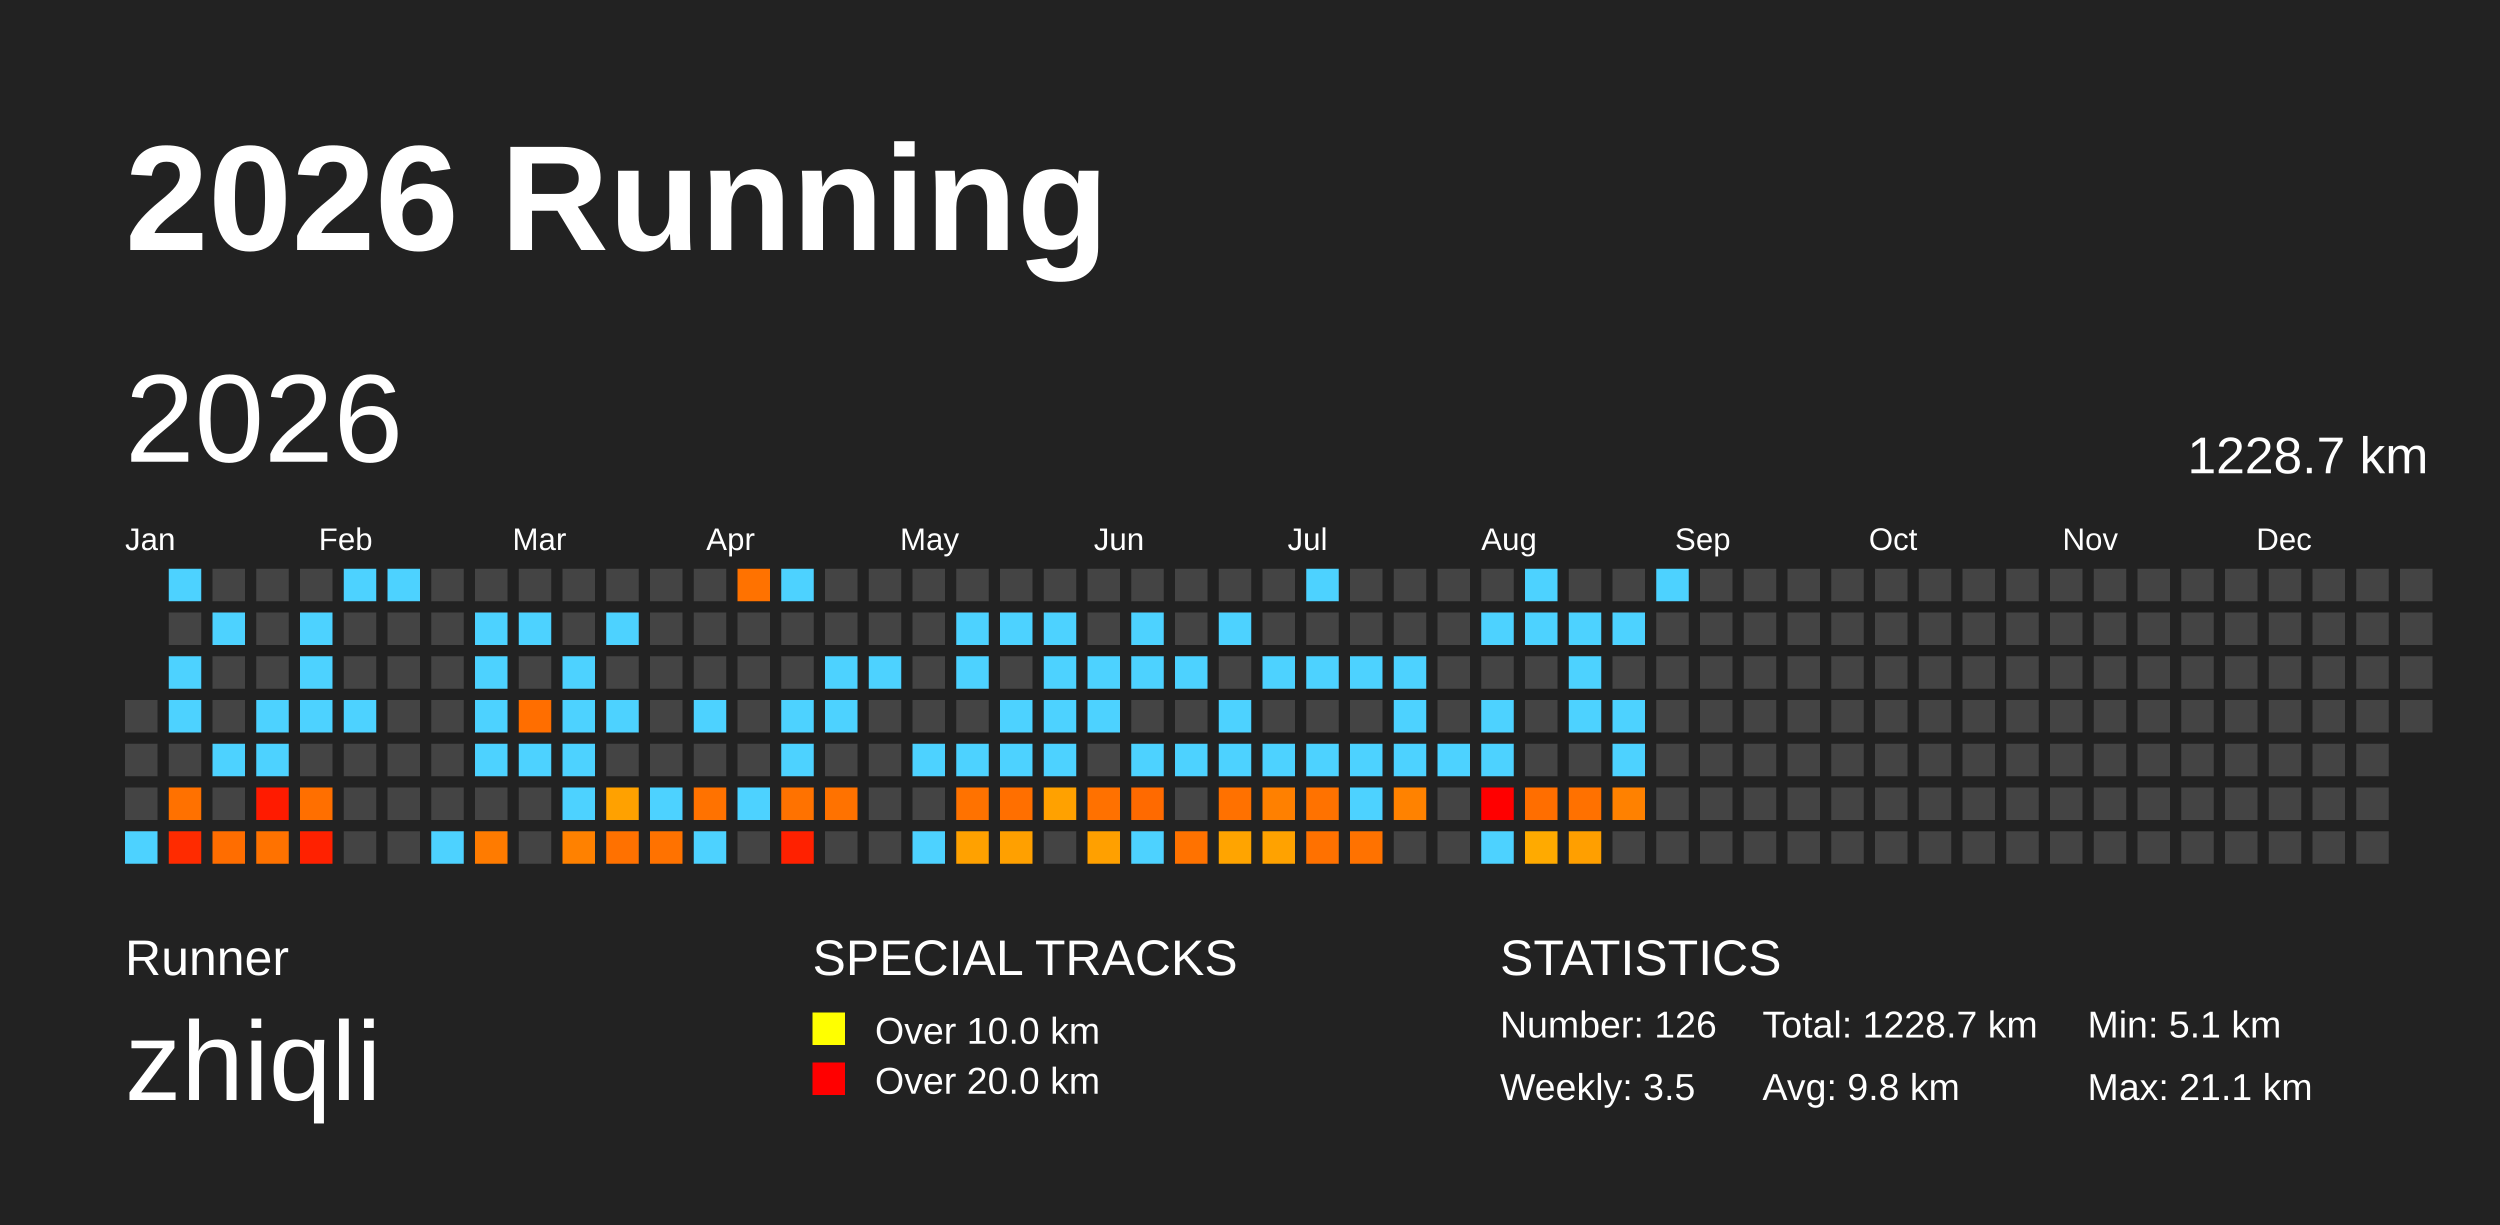
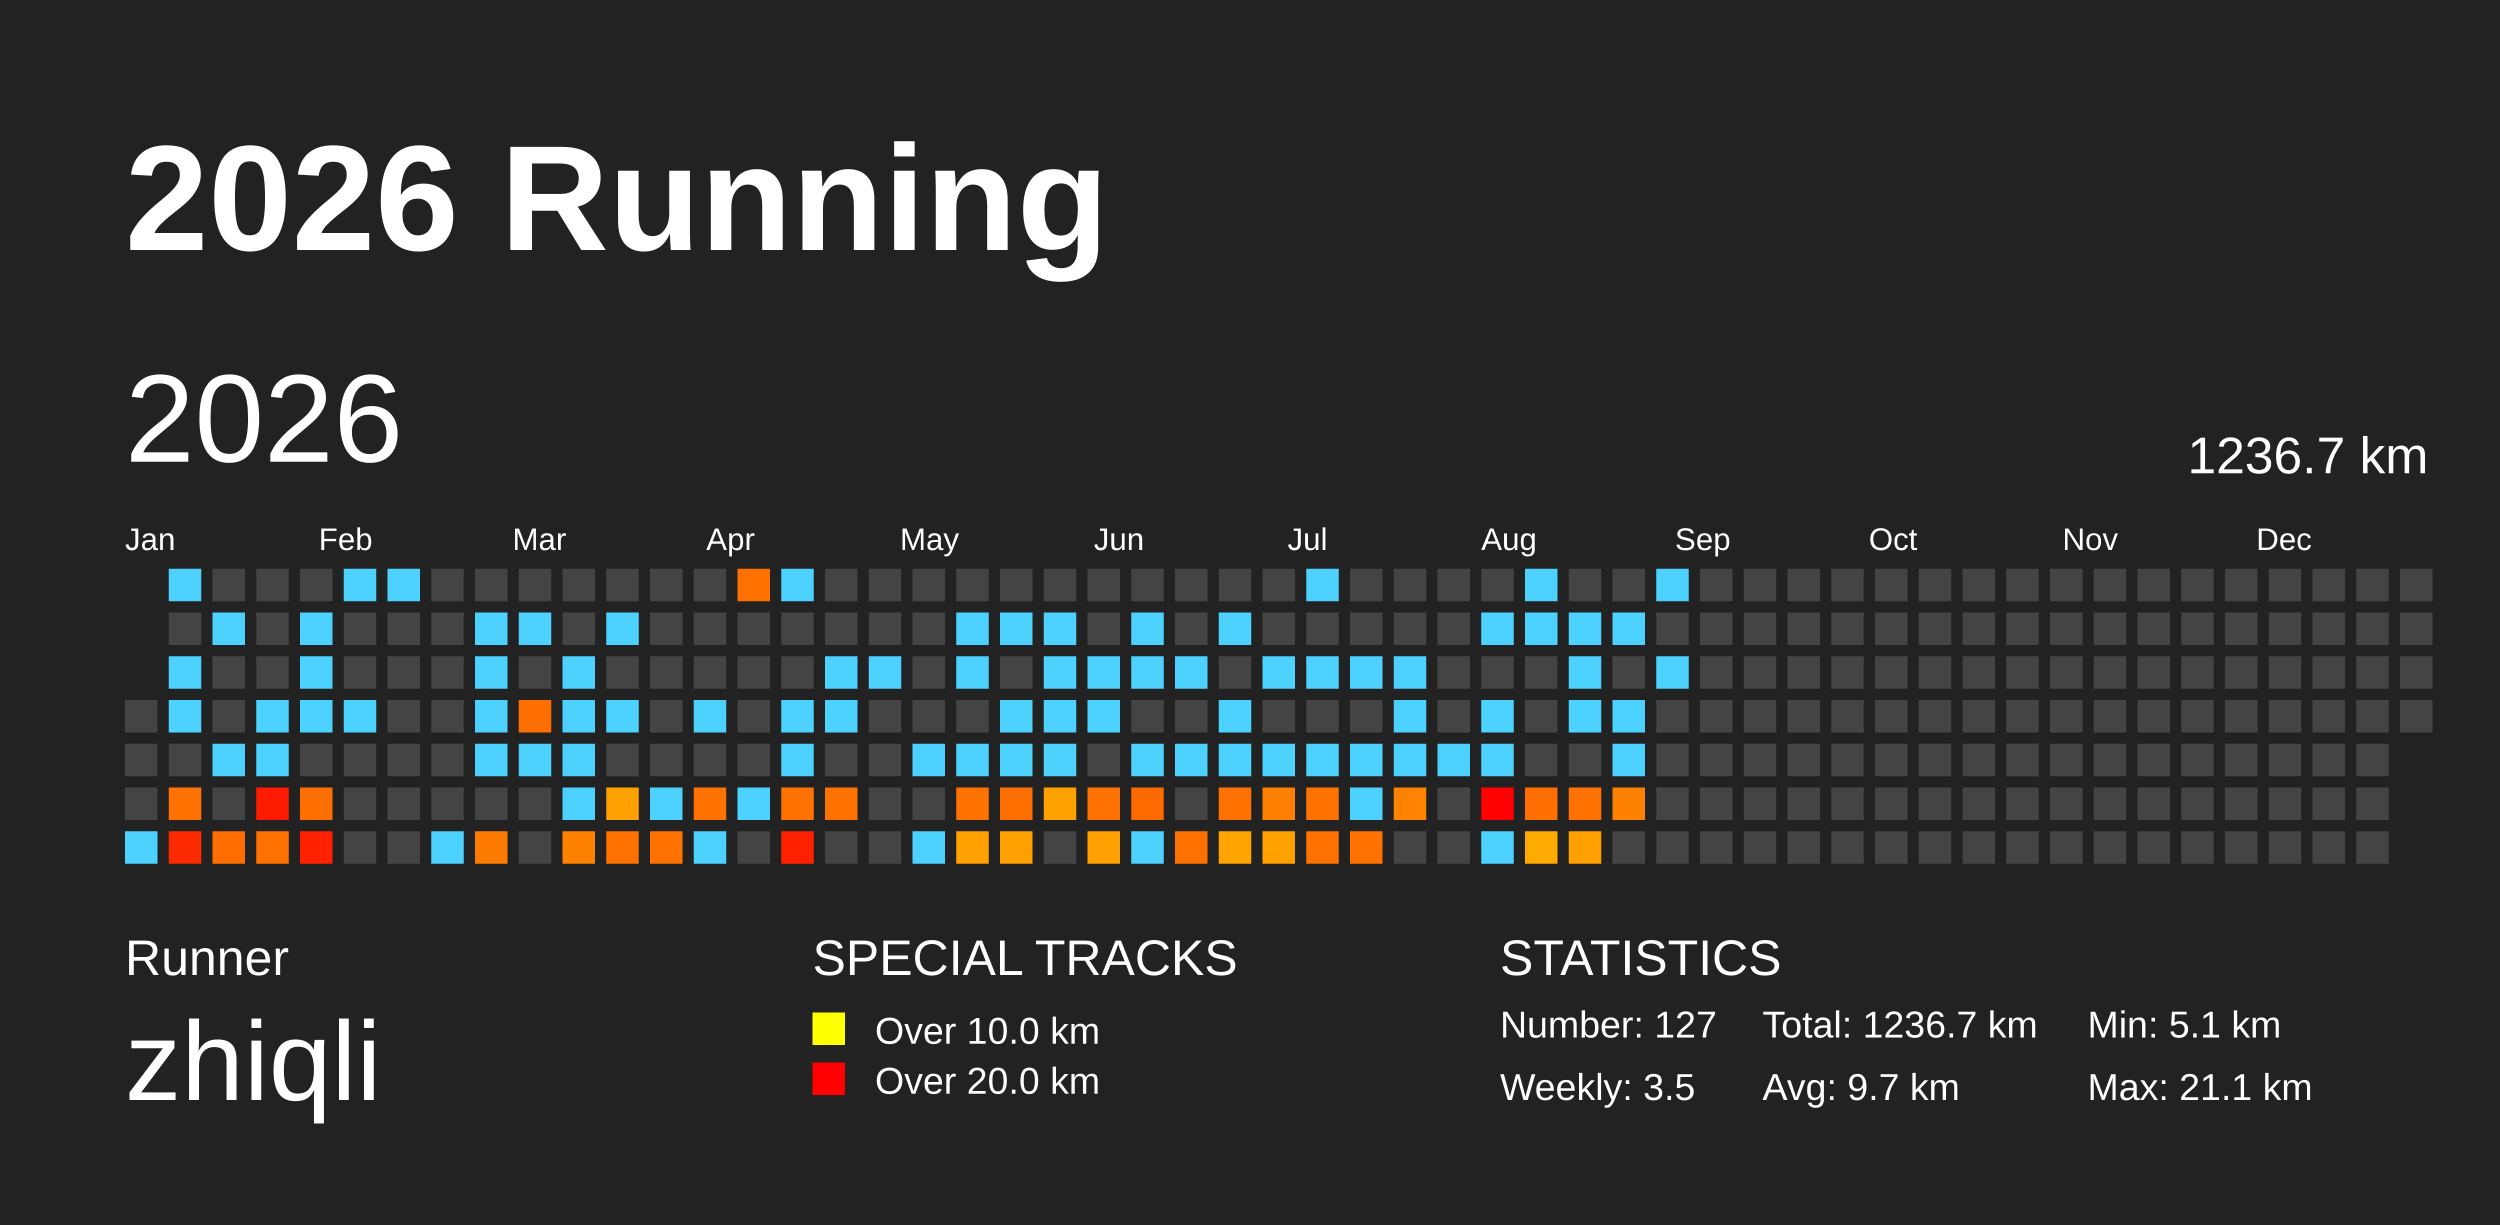
<svg xmlns="http://www.w3.org/2000/svg" baseProfile="full" height="98mm" version="1.1" viewBox="0,0,200,98" width="200mm">
  <defs />
  <rect fill="#222222" height="98" width="200" x="0" y="0" />
  <text fill="#FFFFFF" style="font-size:12px; font-family:Arial; font-weight:bold;" x="10" y="20">2026 Running</text>
  <text fill="#FFFFFF" style="font-size:4px; font-family:Arial" x="10" y="78">Runner</text>
  <text fill="#FFFFFF" style="font-size:9px; font-family:Arial" x="10" y="88">zhiqli</text>
  <text fill="#FFFFFF" style="font-size:4px; font-family:Arial" x="65" y="78">SPECIAL TRACKS</text>
  <rect fill="yellow" height="2.6" width="2.6" x="65" y="81" />
  <text fill="#FFFFFF" style="font-size:3px; font-family:Arial" x="70" y="83.5">Over 10.0 km</text>
  <rect fill="red" height="2.6" width="2.6" x="65" y="85" />
  <text fill="#FFFFFF" style="font-size:3px; font-family:Arial" x="70" y="87.5">Over 20.0 km</text>
  <text fill="#FFFFFF" style="font-size:4px; font-family:Arial" x="120" y="78">STATISTICS</text>
-   <text fill="#FFFFFF" style="font-size:3px; font-family:Arial" x="120" y="83">Number: 126</text>
+   <text fill="#FFFFFF" style="font-size:3px; font-family:Arial" x="120" y="83">Number: 127</text>
  <text fill="#FFFFFF" style="font-size:3px; font-family:Arial" x="120" y="88">Weekly: 3.5</text>
-   <text fill="#FFFFFF" style="font-size:3px; font-family:Arial" x="141" y="83">Total: 1228.7 km</text>
-   <text fill="#FFFFFF" style="font-size:3px; font-family:Arial" x="141" y="88">Avg: 9.8 km</text>
+   <text fill="#FFFFFF" style="font-size:3px; font-family:Arial" x="141" y="83">Total: 1236.7 km</text>
+   <text fill="#FFFFFF" style="font-size:3px; font-family:Arial" x="141" y="88">Avg: 9.7 km</text>
  <text fill="#FFFFFF" style="font-size:3px; font-family:Arial" x="167" y="83">Min: 5.1 km</text>
  <text fill="#FFFFFF" style="font-size:3px; font-family:Arial" x="167" y="88">Max: 21.1 km</text>
  <text dominant-baseline="hanging" fill="#FFFFFF" style="font-size:10.0px; font-family:Arial;" x="10" y="30">2026</text>
-   <text dominant-baseline="hanging" fill="#FFFFFF" style="font-size:4.125px; font-family:Arial;" x="175" y="35">1228.7 km</text>
+   <text dominant-baseline="hanging" fill="#FFFFFF" style="font-size:4.125px; font-family:Arial;" x="175" y="35">1236.7 km</text>
  <text fill="#FFFFFF" style="font-size:2.5px; font-family:Arial" x="10.0" y="44">Jan</text>
  <text fill="#FFFFFF" style="font-size:2.5px; font-family:Arial" x="25.5" y="44">Feb</text>
  <text fill="#FFFFFF" style="font-size:2.5px; font-family:Arial" x="41.0" y="44">Mar</text>
  <text fill="#FFFFFF" style="font-size:2.5px; font-family:Arial" x="56.5" y="44">Apr</text>
  <text fill="#FFFFFF" style="font-size:2.5px; font-family:Arial" x="72.0" y="44">May</text>
  <text fill="#FFFFFF" style="font-size:2.5px; font-family:Arial" x="87.5" y="44">Jun</text>
  <text fill="#FFFFFF" style="font-size:2.5px; font-family:Arial" x="103.0" y="44">Jul</text>
  <text fill="#FFFFFF" style="font-size:2.5px; font-family:Arial" x="118.5" y="44">Aug</text>
  <text fill="#FFFFFF" style="font-size:2.5px; font-family:Arial" x="134.0" y="44">Sep</text>
  <text fill="#FFFFFF" style="font-size:2.5px; font-family:Arial" x="149.5" y="44">Oct</text>
  <text fill="#FFFFFF" style="font-size:2.5px; font-family:Arial" x="165.0" y="44">Nov</text>
  <text fill="#FFFFFF" style="font-size:2.5px; font-family:Arial" x="180.5" y="44">Dec</text>
  <rect fill="#444444" height="2.6" width="2.6" x="10.0" y="56.0" />
  <rect fill="#444444" height="2.6" width="2.6" x="10.0" y="59.5" />
  <rect fill="#444444" height="2.6" width="2.6" x="10.0" y="63.0" />
  <rect fill="#4dd2ff" height="2.6" width="2.6" x="10.0" y="66.5" />
  <rect fill="#4dd2ff" height="2.6" width="2.6" x="13.5" y="45.5" />
  <rect fill="#444444" height="2.6" width="2.6" x="13.5" y="49.0" />
  <rect fill="#4dd2ff" height="2.6" width="2.6" x="13.5" y="52.5" />
  <rect fill="#4dd2ff" height="2.6" width="2.6" x="13.5" y="56.0" />
  <rect fill="#444444" height="2.6" width="2.6" x="13.5" y="59.5" />
  <rect fill="#ff7100" height="2.6" width="2.6" x="13.5" y="63.0" />
  <rect fill="#ff2b00" height="2.6" width="2.6" x="13.5" y="66.5" />
  <rect fill="#444444" height="2.6" width="2.6" x="17.0" y="45.5" />
  <rect fill="#4dd2ff" height="2.6" width="2.6" x="17.0" y="49.0" />
  <rect fill="#444444" height="2.6" width="2.6" x="17.0" y="52.5" />
  <rect fill="#444444" height="2.6" width="2.6" x="17.0" y="56.0" />
  <rect fill="#4dd2ff" height="2.6" width="2.6" x="17.0" y="59.5" />
  <rect fill="#444444" height="2.6" width="2.6" x="17.0" y="63.0" />
  <rect fill="#ff6d00" height="2.6" width="2.6" x="17.0" y="66.5" />
  <rect fill="#444444" height="2.6" width="2.6" x="20.5" y="45.5" />
  <rect fill="#444444" height="2.6" width="2.6" x="20.5" y="49.0" />
  <rect fill="#444444" height="2.6" width="2.6" x="20.5" y="52.5" />
  <rect fill="#4dd2ff" height="2.6" width="2.6" x="20.5" y="56.0" />
  <rect fill="#4dd2ff" height="2.6" width="2.6" x="20.5" y="59.5" />
  <rect fill="#ff1b00" height="2.6" width="2.6" x="20.5" y="63.0" />
  <rect fill="#ff7200" height="2.6" width="2.6" x="20.5" y="66.5" />
  <rect fill="#444444" height="2.6" width="2.6" x="24.0" y="45.5" />
  <rect fill="#4dd2ff" height="2.6" width="2.6" x="24.0" y="49.0" />
  <rect fill="#4dd2ff" height="2.6" width="2.6" x="24.0" y="52.5" />
  <rect fill="#4dd2ff" height="2.6" width="2.6" x="24.0" y="56.0" />
  <rect fill="#444444" height="2.6" width="2.6" x="24.0" y="59.5" />
  <rect fill="#ff6f00" height="2.6" width="2.6" x="24.0" y="63.0" />
  <rect fill="#ff2100" height="2.6" width="2.6" x="24.0" y="66.5" />
  <rect fill="#4dd2ff" height="2.6" width="2.6" x="27.5" y="45.5" />
  <rect fill="#444444" height="2.6" width="2.6" x="27.5" y="49.0" />
  <rect fill="#444444" height="2.6" width="2.6" x="27.5" y="52.5" />
  <rect fill="#4dd2ff" height="2.6" width="2.6" x="27.5" y="56.0" />
  <rect fill="#444444" height="2.6" width="2.6" x="27.5" y="59.5" />
  <rect fill="#444444" height="2.6" width="2.6" x="27.5" y="63.0" />
  <rect fill="#444444" height="2.6" width="2.6" x="27.5" y="66.5" />
  <rect fill="#4dd2ff" height="2.6" width="2.6" x="31.0" y="45.5" />
  <rect fill="#444444" height="2.6" width="2.6" x="31.0" y="49.0" />
  <rect fill="#444444" height="2.6" width="2.6" x="31.0" y="52.5" />
  <rect fill="#444444" height="2.6" width="2.6" x="31.0" y="56.0" />
  <rect fill="#444444" height="2.6" width="2.6" x="31.0" y="59.5" />
  <rect fill="#444444" height="2.6" width="2.6" x="31.0" y="63.0" />
  <rect fill="#444444" height="2.6" width="2.6" x="31.0" y="66.5" />
  <rect fill="#444444" height="2.6" width="2.6" x="34.5" y="45.5" />
  <rect fill="#444444" height="2.6" width="2.6" x="34.5" y="49.0" />
  <rect fill="#444444" height="2.6" width="2.6" x="34.5" y="52.5" />
  <rect fill="#444444" height="2.6" width="2.6" x="34.5" y="56.0" />
  <rect fill="#444444" height="2.6" width="2.6" x="34.5" y="59.5" />
  <rect fill="#444444" height="2.6" width="2.6" x="34.5" y="63.0" />
  <rect fill="#4dd2ff" height="2.6" width="2.6" x="34.5" y="66.5" />
  <rect fill="#444444" height="2.6" width="2.6" x="38.0" y="45.5" />
  <rect fill="#4dd2ff" height="2.6" width="2.6" x="38.0" y="49.0" />
  <rect fill="#4dd2ff" height="2.6" width="2.6" x="38.0" y="52.5" />
  <rect fill="#4dd2ff" height="2.6" width="2.6" x="38.0" y="56.0" />
  <rect fill="#4dd2ff" height="2.6" width="2.6" x="38.0" y="59.5" />
  <rect fill="#444444" height="2.6" width="2.6" x="38.0" y="63.0" />
  <rect fill="#ff7b00" height="2.6" width="2.6" x="38.0" y="66.5" />
  <rect fill="#444444" height="2.6" width="2.6" x="41.5" y="45.5" />
  <rect fill="#4dd2ff" height="2.6" width="2.6" x="41.5" y="49.0" />
  <rect fill="#444444" height="2.6" width="2.6" x="41.5" y="52.5" />
  <rect fill="#ff6e00" height="2.6" width="2.6" x="41.5" y="56.0" />
  <rect fill="#4dd2ff" height="2.6" width="2.6" x="41.5" y="59.5" />
  <rect fill="#444444" height="2.6" width="2.6" x="41.5" y="63.0" />
  <rect fill="#444444" height="2.6" width="2.6" x="41.5" y="66.5" />
  <rect fill="#444444" height="2.6" width="2.6" x="45.0" y="45.5" />
  <rect fill="#444444" height="2.6" width="2.6" x="45.0" y="49.0" />
  <rect fill="#4dd2ff" height="2.6" width="2.6" x="45.0" y="52.5" />
  <rect fill="#4dd2ff" height="2.6" width="2.6" x="45.0" y="56.0" />
  <rect fill="#4dd2ff" height="2.6" width="2.6" x="45.0" y="59.5" />
  <rect fill="#4dd2ff" height="2.6" width="2.6" x="45.0" y="63.0" />
  <rect fill="#ff8100" height="2.6" width="2.6" x="45.0" y="66.5" />
  <rect fill="#444444" height="2.6" width="2.6" x="48.5" y="45.5" />
  <rect fill="#4dd2ff" height="2.6" width="2.6" x="48.5" y="49.0" />
  <rect fill="#444444" height="2.6" width="2.6" x="48.5" y="52.5" />
  <rect fill="#4dd2ff" height="2.6" width="2.6" x="48.5" y="56.0" />
  <rect fill="#444444" height="2.6" width="2.6" x="48.5" y="59.5" />
  <rect fill="#ffa100" height="2.6" width="2.6" x="48.5" y="63.0" />
  <rect fill="#ff7100" height="2.6" width="2.6" x="48.5" y="66.5" />
  <rect fill="#444444" height="2.6" width="2.6" x="52.0" y="45.5" />
  <rect fill="#444444" height="2.6" width="2.6" x="52.0" y="49.0" />
  <rect fill="#444444" height="2.6" width="2.6" x="52.0" y="52.5" />
  <rect fill="#444444" height="2.6" width="2.6" x="52.0" y="56.0" />
  <rect fill="#444444" height="2.6" width="2.6" x="52.0" y="59.5" />
  <rect fill="#4dd2ff" height="2.6" width="2.6" x="52.0" y="63.0" />
  <rect fill="#ff7200" height="2.6" width="2.6" x="52.0" y="66.5" />
  <rect fill="#444444" height="2.6" width="2.6" x="55.5" y="45.5" />
  <rect fill="#444444" height="2.6" width="2.6" x="55.5" y="49.0" />
  <rect fill="#444444" height="2.6" width="2.6" x="55.5" y="52.5" />
  <rect fill="#4dd2ff" height="2.6" width="2.6" x="55.5" y="56.0" />
  <rect fill="#444444" height="2.6" width="2.6" x="55.5" y="59.5" />
  <rect fill="#ff7200" height="2.6" width="2.6" x="55.5" y="63.0" />
  <rect fill="#4dd2ff" height="2.6" width="2.6" x="55.5" y="66.5" />
  <rect fill="#ff7200" height="2.6" width="2.6" x="59.0" y="45.5" />
  <rect fill="#444444" height="2.6" width="2.6" x="59.0" y="49.0" />
  <rect fill="#444444" height="2.6" width="2.6" x="59.0" y="52.5" />
  <rect fill="#444444" height="2.6" width="2.6" x="59.0" y="56.0" />
  <rect fill="#444444" height="2.6" width="2.6" x="59.0" y="59.5" />
  <rect fill="#4dd2ff" height="2.6" width="2.6" x="59.0" y="63.0" />
  <rect fill="#444444" height="2.6" width="2.6" x="59.0" y="66.5" />
  <rect fill="#4dd2ff" height="2.6" width="2.6" x="62.5" y="45.5" />
  <rect fill="#444444" height="2.6" width="2.6" x="62.5" y="49.0" />
  <rect fill="#444444" height="2.6" width="2.6" x="62.5" y="52.5" />
  <rect fill="#4dd2ff" height="2.6" width="2.6" x="62.5" y="56.0" />
  <rect fill="#4dd2ff" height="2.6" width="2.6" x="62.5" y="59.5" />
  <rect fill="#ff7200" height="2.6" width="2.6" x="62.5" y="63.0" />
  <rect fill="#ff2100" height="2.6" width="2.6" x="62.5" y="66.5" />
  <rect fill="#444444" height="2.6" width="2.6" x="66.0" y="45.5" />
  <rect fill="#444444" height="2.6" width="2.6" x="66.0" y="49.0" />
  <rect fill="#4dd2ff" height="2.6" width="2.6" x="66.0" y="52.5" />
  <rect fill="#4dd2ff" height="2.6" width="2.6" x="66.0" y="56.0" />
  <rect fill="#444444" height="2.6" width="2.6" x="66.0" y="59.5" />
  <rect fill="#ff7200" height="2.6" width="2.6" x="66.0" y="63.0" />
  <rect fill="#444444" height="2.6" width="2.6" x="66.0" y="66.5" />
  <rect fill="#444444" height="2.6" width="2.6" x="69.5" y="45.5" />
  <rect fill="#444444" height="2.6" width="2.6" x="69.5" y="49.0" />
  <rect fill="#4dd2ff" height="2.6" width="2.6" x="69.5" y="52.5" />
  <rect fill="#444444" height="2.6" width="2.6" x="69.5" y="56.0" />
  <rect fill="#444444" height="2.6" width="2.6" x="69.5" y="59.5" />
  <rect fill="#444444" height="2.6" width="2.6" x="69.5" y="63.0" />
  <rect fill="#444444" height="2.6" width="2.6" x="69.5" y="66.5" />
  <rect fill="#444444" height="2.6" width="2.6" x="73.0" y="45.5" />
  <rect fill="#444444" height="2.6" width="2.6" x="73.0" y="49.0" />
  <rect fill="#444444" height="2.6" width="2.6" x="73.0" y="52.5" />
  <rect fill="#444444" height="2.6" width="2.6" x="73.0" y="56.0" />
  <rect fill="#4dd2ff" height="2.6" width="2.6" x="73.0" y="59.5" />
  <rect fill="#444444" height="2.6" width="2.6" x="73.0" y="63.0" />
  <rect fill="#4dd2ff" height="2.6" width="2.6" x="73.0" y="66.5" />
  <rect fill="#444444" height="2.6" width="2.6" x="76.5" y="45.5" />
  <rect fill="#4dd2ff" height="2.6" width="2.6" x="76.5" y="49.0" />
  <rect fill="#4dd2ff" height="2.6" width="2.6" x="76.5" y="52.5" />
  <rect fill="#444444" height="2.6" width="2.6" x="76.5" y="56.0" />
  <rect fill="#4dd2ff" height="2.6" width="2.6" x="76.5" y="59.5" />
  <rect fill="#ff7200" height="2.6" width="2.6" x="76.5" y="63.0" />
  <rect fill="#ffa100" height="2.6" width="2.6" x="76.5" y="66.5" />
  <rect fill="#444444" height="2.6" width="2.6" x="80.0" y="45.5" />
  <rect fill="#4dd2ff" height="2.6" width="2.6" x="80.0" y="49.0" />
  <rect fill="#444444" height="2.6" width="2.6" x="80.0" y="52.5" />
  <rect fill="#4dd2ff" height="2.6" width="2.6" x="80.0" y="56.0" />
  <rect fill="#4dd2ff" height="2.6" width="2.6" x="80.0" y="59.5" />
  <rect fill="#ff6f00" height="2.6" width="2.6" x="80.0" y="63.0" />
  <rect fill="#ffa000" height="2.6" width="2.6" x="80.0" y="66.5" />
  <rect fill="#444444" height="2.6" width="2.6" x="83.5" y="45.5" />
  <rect fill="#4dd2ff" height="2.6" width="2.6" x="83.5" y="49.0" />
  <rect fill="#4dd2ff" height="2.6" width="2.6" x="83.5" y="52.5" />
  <rect fill="#4dd2ff" height="2.6" width="2.6" x="83.5" y="56.0" />
  <rect fill="#4dd2ff" height="2.6" width="2.6" x="83.5" y="59.5" />
  <rect fill="#ffa100" height="2.6" width="2.6" x="83.5" y="63.0" />
  <rect fill="#444444" height="2.6" width="2.6" x="83.5" y="66.5" />
  <rect fill="#444444" height="2.6" width="2.6" x="87.0" y="45.5" />
  <rect fill="#444444" height="2.6" width="2.6" x="87.0" y="49.0" />
  <rect fill="#4dd2ff" height="2.6" width="2.6" x="87.0" y="52.5" />
  <rect fill="#4dd2ff" height="2.6" width="2.6" x="87.0" y="56.0" />
  <rect fill="#444444" height="2.6" width="2.6" x="87.0" y="59.5" />
  <rect fill="#ff7100" height="2.6" width="2.6" x="87.0" y="63.0" />
  <rect fill="#ffa000" height="2.6" width="2.6" x="87.0" y="66.5" />
  <rect fill="#444444" height="2.6" width="2.6" x="90.5" y="45.5" />
  <rect fill="#4dd2ff" height="2.6" width="2.6" x="90.5" y="49.0" />
  <rect fill="#4dd2ff" height="2.6" width="2.6" x="90.5" y="52.5" />
  <rect fill="#444444" height="2.6" width="2.6" x="90.5" y="56.0" />
  <rect fill="#4dd2ff" height="2.6" width="2.6" x="90.5" y="59.5" />
  <rect fill="#ff6a00" height="2.6" width="2.6" x="90.5" y="63.0" />
  <rect fill="#4dd2ff" height="2.6" width="2.6" x="90.5" y="66.5" />
  <rect fill="#444444" height="2.6" width="2.6" x="94.0" y="45.5" />
  <rect fill="#444444" height="2.6" width="2.6" x="94.0" y="49.0" />
  <rect fill="#4dd2ff" height="2.6" width="2.6" x="94.0" y="52.5" />
  <rect fill="#444444" height="2.6" width="2.6" x="94.0" y="56.0" />
  <rect fill="#4dd2ff" height="2.6" width="2.6" x="94.0" y="59.5" />
  <rect fill="#444444" height="2.6" width="2.6" x="94.0" y="63.0" />
  <rect fill="#ff7200" height="2.6" width="2.6" x="94.0" y="66.5" />
  <rect fill="#444444" height="2.6" width="2.6" x="97.5" y="45.5" />
  <rect fill="#4dd2ff" height="2.6" width="2.6" x="97.5" y="49.0" />
  <rect fill="#444444" height="2.6" width="2.6" x="97.5" y="52.5" />
  <rect fill="#4dd2ff" height="2.6" width="2.6" x="97.5" y="56.0" />
  <rect fill="#4dd2ff" height="2.6" width="2.6" x="97.5" y="59.5" />
  <rect fill="#ff7100" height="2.6" width="2.6" x="97.5" y="63.0" />
  <rect fill="#ffa400" height="2.6" width="2.6" x="97.5" y="66.5" />
  <rect fill="#444444" height="2.6" width="2.6" x="101.0" y="45.5" />
  <rect fill="#444444" height="2.6" width="2.6" x="101.0" y="49.0" />
  <rect fill="#4dd2ff" height="2.6" width="2.6" x="101.0" y="52.5" />
  <rect fill="#444444" height="2.6" width="2.6" x="101.0" y="56.0" />
  <rect fill="#4dd2ff" height="2.6" width="2.6" x="101.0" y="59.5" />
  <rect fill="#ff8000" height="2.6" width="2.6" x="101.0" y="63.0" />
  <rect fill="#ffa200" height="2.6" width="2.6" x="101.0" y="66.5" />
  <rect fill="#4dd2ff" height="2.6" width="2.6" x="104.5" y="45.5" />
  <rect fill="#444444" height="2.6" width="2.6" x="104.5" y="49.0" />
  <rect fill="#4dd2ff" height="2.6" width="2.6" x="104.5" y="52.5" />
  <rect fill="#444444" height="2.6" width="2.6" x="104.5" y="56.0" />
  <rect fill="#4dd2ff" height="2.6" width="2.6" x="104.5" y="59.5" />
  <rect fill="#ff7200" height="2.6" width="2.6" x="104.5" y="63.0" />
  <rect fill="#ff7100" height="2.6" width="2.6" x="104.5" y="66.5" />
  <rect fill="#444444" height="2.6" width="2.6" x="108.0" y="45.5" />
  <rect fill="#444444" height="2.6" width="2.6" x="108.0" y="49.0" />
  <rect fill="#4dd2ff" height="2.6" width="2.6" x="108.0" y="52.5" />
  <rect fill="#444444" height="2.6" width="2.6" x="108.0" y="56.0" />
  <rect fill="#4dd2ff" height="2.6" width="2.6" x="108.0" y="59.5" />
  <rect fill="#4dd2ff" height="2.6" width="2.6" x="108.0" y="63.0" />
  <rect fill="#ff7200" height="2.6" width="2.6" x="108.0" y="66.5" />
  <rect fill="#444444" height="2.6" width="2.6" x="111.5" y="45.5" />
  <rect fill="#444444" height="2.6" width="2.6" x="111.5" y="49.0" />
  <rect fill="#4dd2ff" height="2.6" width="2.6" x="111.5" y="52.5" />
  <rect fill="#4dd2ff" height="2.6" width="2.6" x="111.5" y="56.0" />
  <rect fill="#4dd2ff" height="2.6" width="2.6" x="111.5" y="59.5" />
  <rect fill="#ff8200" height="2.6" width="2.6" x="111.5" y="63.0" />
  <rect fill="#444444" height="2.6" width="2.6" x="111.5" y="66.5" />
  <rect fill="#444444" height="2.6" width="2.6" x="115.0" y="45.5" />
  <rect fill="#444444" height="2.6" width="2.6" x="115.0" y="49.0" />
  <rect fill="#444444" height="2.6" width="2.6" x="115.0" y="52.5" />
  <rect fill="#444444" height="2.6" width="2.6" x="115.0" y="56.0" />
  <rect fill="#4dd2ff" height="2.6" width="2.6" x="115.0" y="59.5" />
  <rect fill="#444444" height="2.6" width="2.6" x="115.0" y="63.0" />
  <rect fill="#444444" height="2.6" width="2.6" x="115.0" y="66.5" />
  <rect fill="#444444" height="2.6" width="2.6" x="118.5" y="45.5" />
  <rect fill="#4dd2ff" height="2.6" width="2.6" x="118.5" y="49.0" />
  <rect fill="#444444" height="2.6" width="2.6" x="118.5" y="52.5" />
  <rect fill="#4dd2ff" height="2.6" width="2.6" x="118.5" y="56.0" />
  <rect fill="#4dd2ff" height="2.6" width="2.6" x="118.5" y="59.5" />
  <rect fill="red" height="2.6" width="2.6" x="118.5" y="63.0" />
  <rect fill="#4dd2ff" height="2.6" width="2.6" x="118.5" y="66.5" />
  <rect fill="#4dd2ff" height="2.6" width="2.6" x="122.0" y="45.5" />
  <rect fill="#4dd2ff" height="2.6" width="2.6" x="122.0" y="49.0" />
  <rect fill="#444444" height="2.6" width="2.6" x="122.0" y="52.5" />
  <rect fill="#444444" height="2.6" width="2.6" x="122.0" y="56.0" />
  <rect fill="#444444" height="2.6" width="2.6" x="122.0" y="59.5" />
  <rect fill="#ff6e00" height="2.6" width="2.6" x="122.0" y="63.0" />
  <rect fill="#ffaa00" height="2.6" width="2.6" x="122.0" y="66.5" />
  <rect fill="#444444" height="2.6" width="2.6" x="125.5" y="45.5" />
  <rect fill="#4dd2ff" height="2.6" width="2.6" x="125.5" y="49.0" />
  <rect fill="#4dd2ff" height="2.6" width="2.6" x="125.5" y="52.5" />
  <rect fill="#4dd2ff" height="2.6" width="2.6" x="125.5" y="56.0" />
  <rect fill="#444444" height="2.6" width="2.6" x="125.5" y="59.5" />
  <rect fill="#ff7100" height="2.6" width="2.6" x="125.5" y="63.0" />
  <rect fill="#ff9f00" height="2.6" width="2.6" x="125.5" y="66.5" />
  <rect fill="#444444" height="2.6" width="2.6" x="129.0" y="45.5" />
  <rect fill="#4dd2ff" height="2.6" width="2.6" x="129.0" y="49.0" />
  <rect fill="#444444" height="2.6" width="2.6" x="129.0" y="52.5" />
  <rect fill="#4dd2ff" height="2.6" width="2.6" x="129.0" y="56.0" />
  <rect fill="#4dd2ff" height="2.6" width="2.6" x="129.0" y="59.5" />
  <rect fill="#ff8100" height="2.6" width="2.6" x="129.0" y="63.0" />
  <rect fill="#444444" height="2.6" width="2.6" x="129.0" y="66.5" />
  <rect fill="#4dd2ff" height="2.6" width="2.6" x="132.5" y="45.5" />
  <rect fill="#444444" height="2.6" width="2.6" x="132.5" y="49.0" />
-   <rect fill="#444444" height="2.6" width="2.6" x="132.5" y="52.5" />
+   <rect fill="#4dd2ff" height="2.6" width="2.6" x="132.5" y="52.5" />
  <rect fill="#444444" height="2.6" width="2.6" x="132.5" y="56.0" />
  <rect fill="#444444" height="2.6" width="2.6" x="132.5" y="59.5" />
  <rect fill="#444444" height="2.6" width="2.6" x="132.5" y="63.0" />
  <rect fill="#444444" height="2.6" width="2.6" x="132.5" y="66.5" />
  <rect fill="#444444" height="2.6" width="2.6" x="136.0" y="45.5" />
  <rect fill="#444444" height="2.6" width="2.6" x="136.0" y="49.0" />
  <rect fill="#444444" height="2.6" width="2.6" x="136.0" y="52.5" />
  <rect fill="#444444" height="2.6" width="2.6" x="136.0" y="56.0" />
  <rect fill="#444444" height="2.6" width="2.6" x="136.0" y="59.5" />
  <rect fill="#444444" height="2.6" width="2.6" x="136.0" y="63.0" />
  <rect fill="#444444" height="2.6" width="2.6" x="136.0" y="66.5" />
  <rect fill="#444444" height="2.6" width="2.6" x="139.5" y="45.5" />
  <rect fill="#444444" height="2.6" width="2.6" x="139.5" y="49.0" />
  <rect fill="#444444" height="2.6" width="2.6" x="139.5" y="52.5" />
  <rect fill="#444444" height="2.6" width="2.6" x="139.5" y="56.0" />
  <rect fill="#444444" height="2.6" width="2.6" x="139.5" y="59.5" />
  <rect fill="#444444" height="2.6" width="2.6" x="139.5" y="63.0" />
  <rect fill="#444444" height="2.6" width="2.6" x="139.5" y="66.5" />
  <rect fill="#444444" height="2.6" width="2.6" x="143.0" y="45.5" />
  <rect fill="#444444" height="2.6" width="2.6" x="143.0" y="49.0" />
  <rect fill="#444444" height="2.6" width="2.6" x="143.0" y="52.5" />
  <rect fill="#444444" height="2.6" width="2.6" x="143.0" y="56.0" />
  <rect fill="#444444" height="2.6" width="2.6" x="143.0" y="59.5" />
  <rect fill="#444444" height="2.6" width="2.6" x="143.0" y="63.0" />
  <rect fill="#444444" height="2.6" width="2.6" x="143.0" y="66.5" />
  <rect fill="#444444" height="2.6" width="2.6" x="146.5" y="45.5" />
  <rect fill="#444444" height="2.6" width="2.6" x="146.5" y="49.0" />
  <rect fill="#444444" height="2.6" width="2.6" x="146.5" y="52.5" />
  <rect fill="#444444" height="2.6" width="2.6" x="146.5" y="56.0" />
  <rect fill="#444444" height="2.6" width="2.6" x="146.5" y="59.5" />
  <rect fill="#444444" height="2.6" width="2.6" x="146.5" y="63.0" />
  <rect fill="#444444" height="2.6" width="2.6" x="146.5" y="66.5" />
  <rect fill="#444444" height="2.6" width="2.6" x="150.0" y="45.5" />
  <rect fill="#444444" height="2.6" width="2.6" x="150.0" y="49.0" />
  <rect fill="#444444" height="2.6" width="2.6" x="150.0" y="52.5" />
  <rect fill="#444444" height="2.6" width="2.6" x="150.0" y="56.0" />
  <rect fill="#444444" height="2.6" width="2.6" x="150.0" y="59.5" />
  <rect fill="#444444" height="2.6" width="2.6" x="150.0" y="63.0" />
  <rect fill="#444444" height="2.6" width="2.6" x="150.0" y="66.5" />
  <rect fill="#444444" height="2.6" width="2.6" x="153.5" y="45.5" />
  <rect fill="#444444" height="2.6" width="2.6" x="153.5" y="49.0" />
  <rect fill="#444444" height="2.6" width="2.6" x="153.5" y="52.5" />
  <rect fill="#444444" height="2.6" width="2.6" x="153.5" y="56.0" />
  <rect fill="#444444" height="2.6" width="2.6" x="153.5" y="59.5" />
  <rect fill="#444444" height="2.6" width="2.6" x="153.5" y="63.0" />
  <rect fill="#444444" height="2.6" width="2.6" x="153.5" y="66.5" />
  <rect fill="#444444" height="2.6" width="2.6" x="157.0" y="45.5" />
  <rect fill="#444444" height="2.6" width="2.6" x="157.0" y="49.0" />
  <rect fill="#444444" height="2.6" width="2.6" x="157.0" y="52.5" />
  <rect fill="#444444" height="2.6" width="2.6" x="157.0" y="56.0" />
  <rect fill="#444444" height="2.6" width="2.6" x="157.0" y="59.5" />
  <rect fill="#444444" height="2.6" width="2.6" x="157.0" y="63.0" />
  <rect fill="#444444" height="2.6" width="2.6" x="157.0" y="66.5" />
  <rect fill="#444444" height="2.6" width="2.6" x="160.5" y="45.5" />
  <rect fill="#444444" height="2.6" width="2.6" x="160.5" y="49.0" />
  <rect fill="#444444" height="2.6" width="2.6" x="160.5" y="52.5" />
  <rect fill="#444444" height="2.6" width="2.6" x="160.5" y="56.0" />
  <rect fill="#444444" height="2.6" width="2.6" x="160.5" y="59.5" />
  <rect fill="#444444" height="2.6" width="2.6" x="160.5" y="63.0" />
  <rect fill="#444444" height="2.6" width="2.6" x="160.5" y="66.5" />
  <rect fill="#444444" height="2.6" width="2.6" x="164.0" y="45.5" />
  <rect fill="#444444" height="2.6" width="2.6" x="164.0" y="49.0" />
  <rect fill="#444444" height="2.6" width="2.6" x="164.0" y="52.5" />
  <rect fill="#444444" height="2.6" width="2.6" x="164.0" y="56.0" />
  <rect fill="#444444" height="2.6" width="2.6" x="164.0" y="59.5" />
  <rect fill="#444444" height="2.6" width="2.6" x="164.0" y="63.0" />
  <rect fill="#444444" height="2.6" width="2.6" x="164.0" y="66.5" />
  <rect fill="#444444" height="2.6" width="2.6" x="167.5" y="45.5" />
  <rect fill="#444444" height="2.6" width="2.6" x="167.5" y="49.0" />
  <rect fill="#444444" height="2.6" width="2.6" x="167.5" y="52.5" />
  <rect fill="#444444" height="2.6" width="2.6" x="167.5" y="56.0" />
  <rect fill="#444444" height="2.6" width="2.6" x="167.5" y="59.5" />
  <rect fill="#444444" height="2.6" width="2.6" x="167.5" y="63.0" />
  <rect fill="#444444" height="2.6" width="2.6" x="167.5" y="66.5" />
  <rect fill="#444444" height="2.6" width="2.6" x="171.0" y="45.5" />
  <rect fill="#444444" height="2.6" width="2.6" x="171.0" y="49.0" />
  <rect fill="#444444" height="2.6" width="2.6" x="171.0" y="52.5" />
  <rect fill="#444444" height="2.6" width="2.6" x="171.0" y="56.0" />
  <rect fill="#444444" height="2.6" width="2.6" x="171.0" y="59.5" />
  <rect fill="#444444" height="2.6" width="2.6" x="171.0" y="63.0" />
  <rect fill="#444444" height="2.6" width="2.6" x="171.0" y="66.5" />
  <rect fill="#444444" height="2.6" width="2.6" x="174.5" y="45.5" />
  <rect fill="#444444" height="2.6" width="2.6" x="174.5" y="49.0" />
  <rect fill="#444444" height="2.6" width="2.6" x="174.5" y="52.5" />
  <rect fill="#444444" height="2.6" width="2.6" x="174.5" y="56.0" />
  <rect fill="#444444" height="2.6" width="2.6" x="174.5" y="59.5" />
  <rect fill="#444444" height="2.6" width="2.6" x="174.5" y="63.0" />
  <rect fill="#444444" height="2.6" width="2.6" x="174.5" y="66.5" />
  <rect fill="#444444" height="2.6" width="2.6" x="178.0" y="45.5" />
  <rect fill="#444444" height="2.6" width="2.6" x="178.0" y="49.0" />
  <rect fill="#444444" height="2.6" width="2.6" x="178.0" y="52.5" />
  <rect fill="#444444" height="2.6" width="2.6" x="178.0" y="56.0" />
  <rect fill="#444444" height="2.6" width="2.6" x="178.0" y="59.5" />
  <rect fill="#444444" height="2.6" width="2.6" x="178.0" y="63.0" />
  <rect fill="#444444" height="2.6" width="2.6" x="178.0" y="66.5" />
  <rect fill="#444444" height="2.6" width="2.6" x="181.5" y="45.5" />
  <rect fill="#444444" height="2.6" width="2.6" x="181.5" y="49.0" />
  <rect fill="#444444" height="2.6" width="2.6" x="181.5" y="52.5" />
  <rect fill="#444444" height="2.6" width="2.6" x="181.5" y="56.0" />
  <rect fill="#444444" height="2.6" width="2.6" x="181.5" y="59.5" />
  <rect fill="#444444" height="2.6" width="2.6" x="181.5" y="63.0" />
  <rect fill="#444444" height="2.6" width="2.6" x="181.5" y="66.5" />
  <rect fill="#444444" height="2.6" width="2.6" x="185.0" y="45.5" />
  <rect fill="#444444" height="2.6" width="2.6" x="185.0" y="49.0" />
  <rect fill="#444444" height="2.6" width="2.6" x="185.0" y="52.5" />
  <rect fill="#444444" height="2.6" width="2.6" x="185.0" y="56.0" />
  <rect fill="#444444" height="2.6" width="2.6" x="185.0" y="59.5" />
  <rect fill="#444444" height="2.6" width="2.6" x="185.0" y="63.0" />
  <rect fill="#444444" height="2.6" width="2.6" x="185.0" y="66.5" />
  <rect fill="#444444" height="2.6" width="2.6" x="188.5" y="45.5" />
  <rect fill="#444444" height="2.6" width="2.6" x="188.5" y="49.0" />
  <rect fill="#444444" height="2.6" width="2.6" x="188.5" y="52.5" />
  <rect fill="#444444" height="2.6" width="2.6" x="188.5" y="56.0" />
  <rect fill="#444444" height="2.6" width="2.6" x="188.5" y="59.5" />
  <rect fill="#444444" height="2.6" width="2.6" x="188.5" y="63.0" />
  <rect fill="#444444" height="2.6" width="2.6" x="188.5" y="66.5" />
  <rect fill="#444444" height="2.6" width="2.6" x="192.0" y="45.5" />
  <rect fill="#444444" height="2.6" width="2.6" x="192.0" y="49.0" />
  <rect fill="#444444" height="2.6" width="2.6" x="192.0" y="52.5" />
  <rect fill="#444444" height="2.6" width="2.6" x="192.0" y="56.0" />
</svg>
